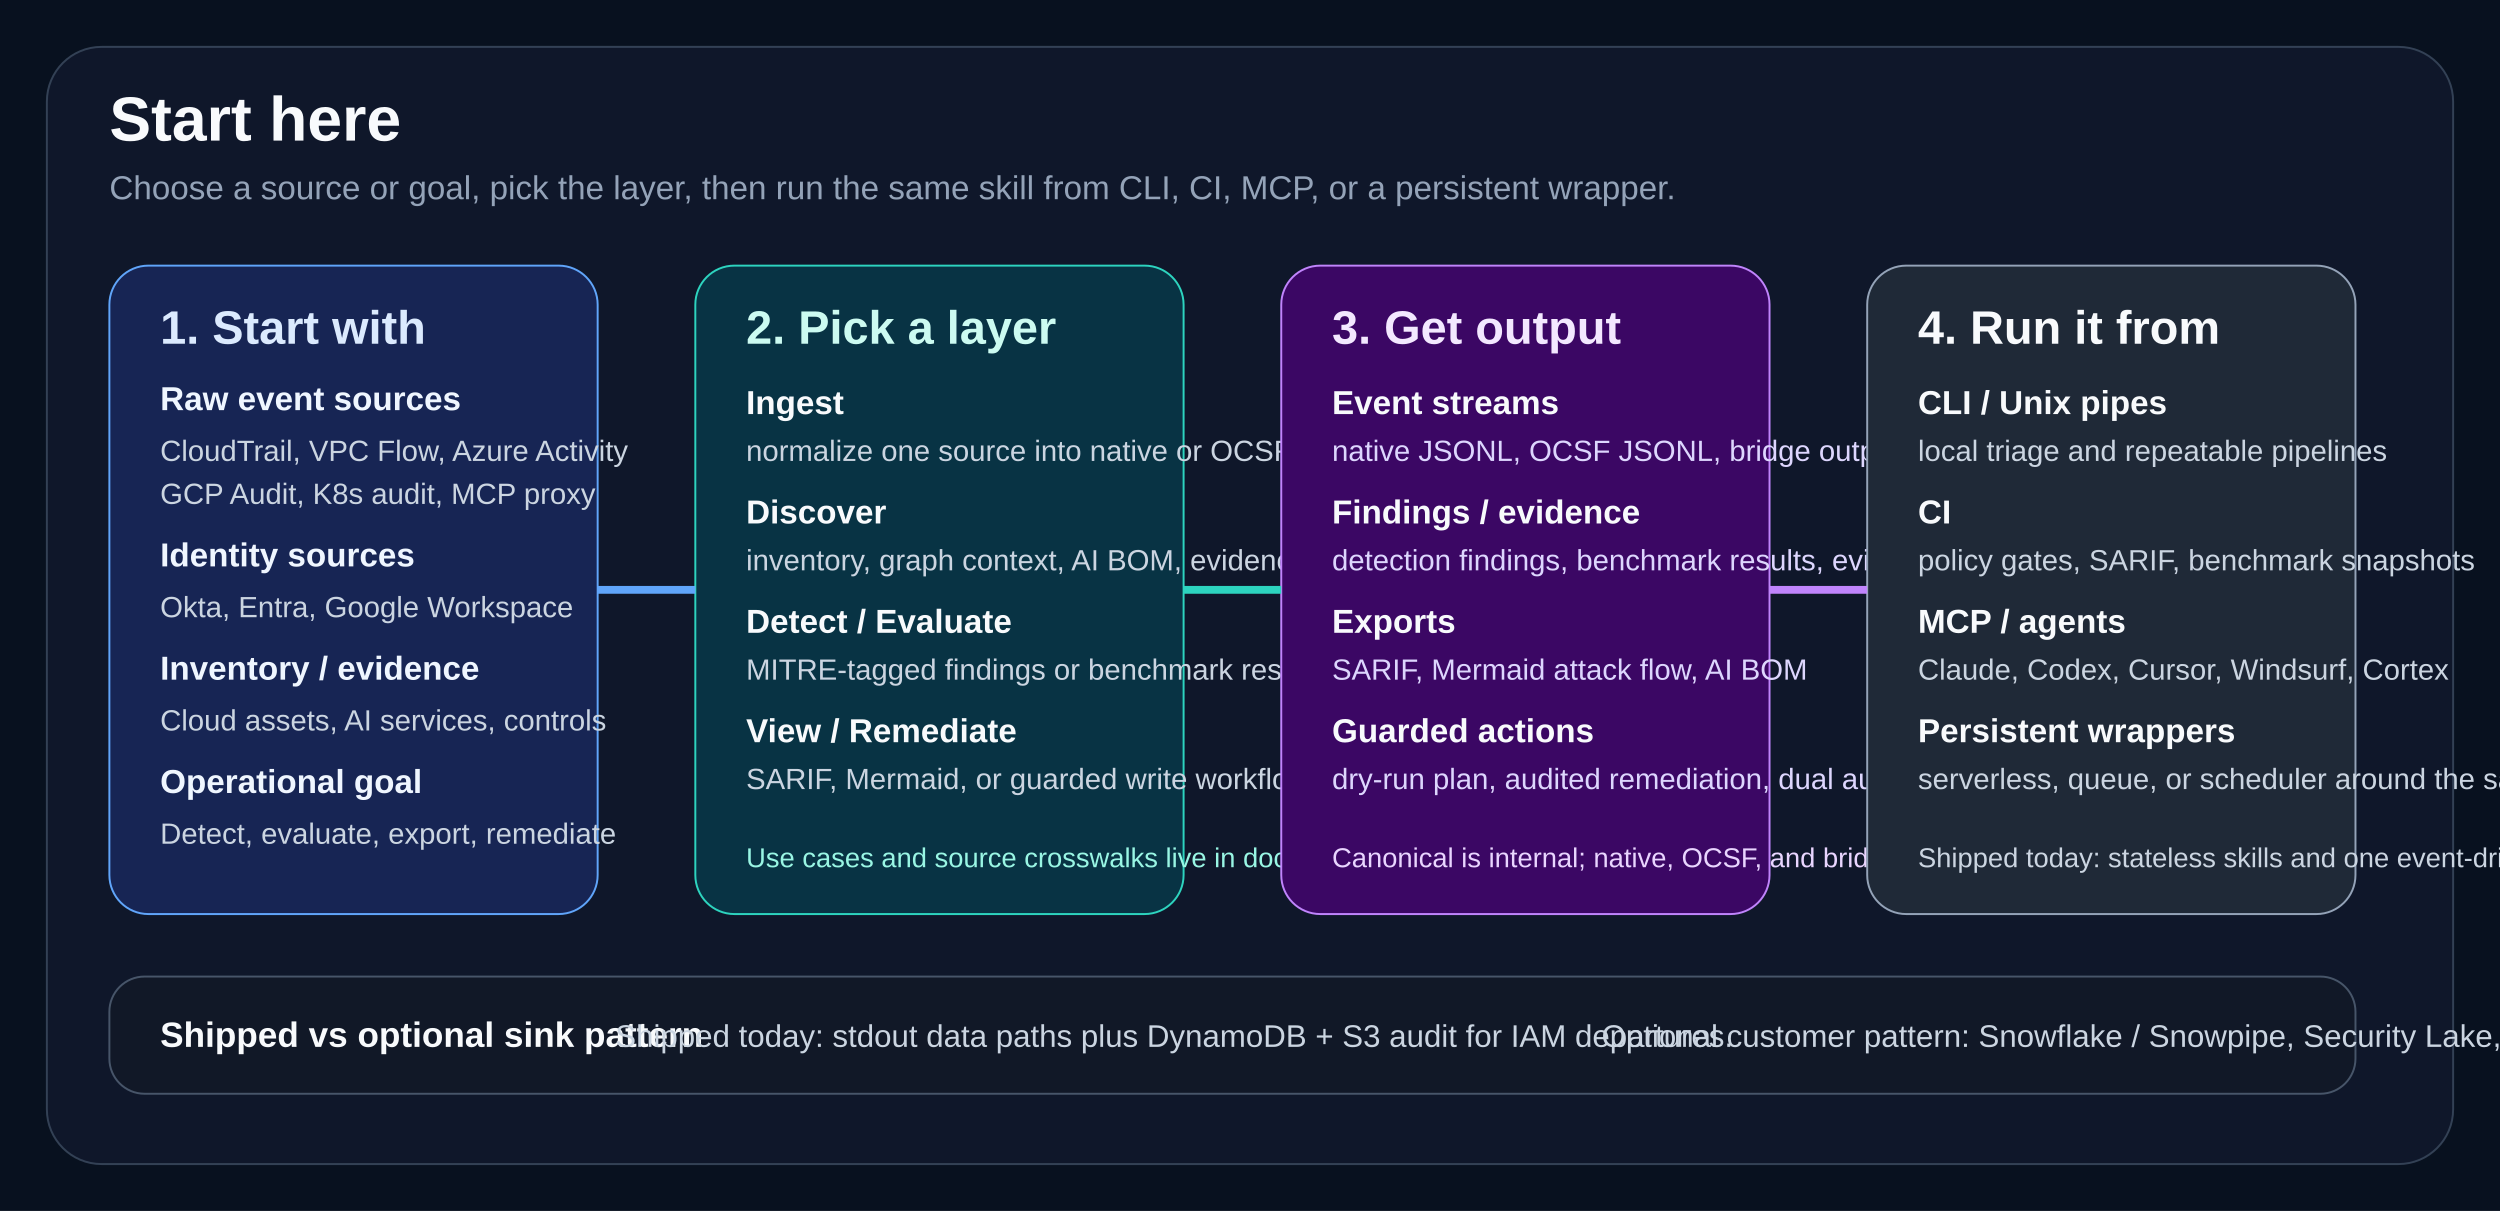
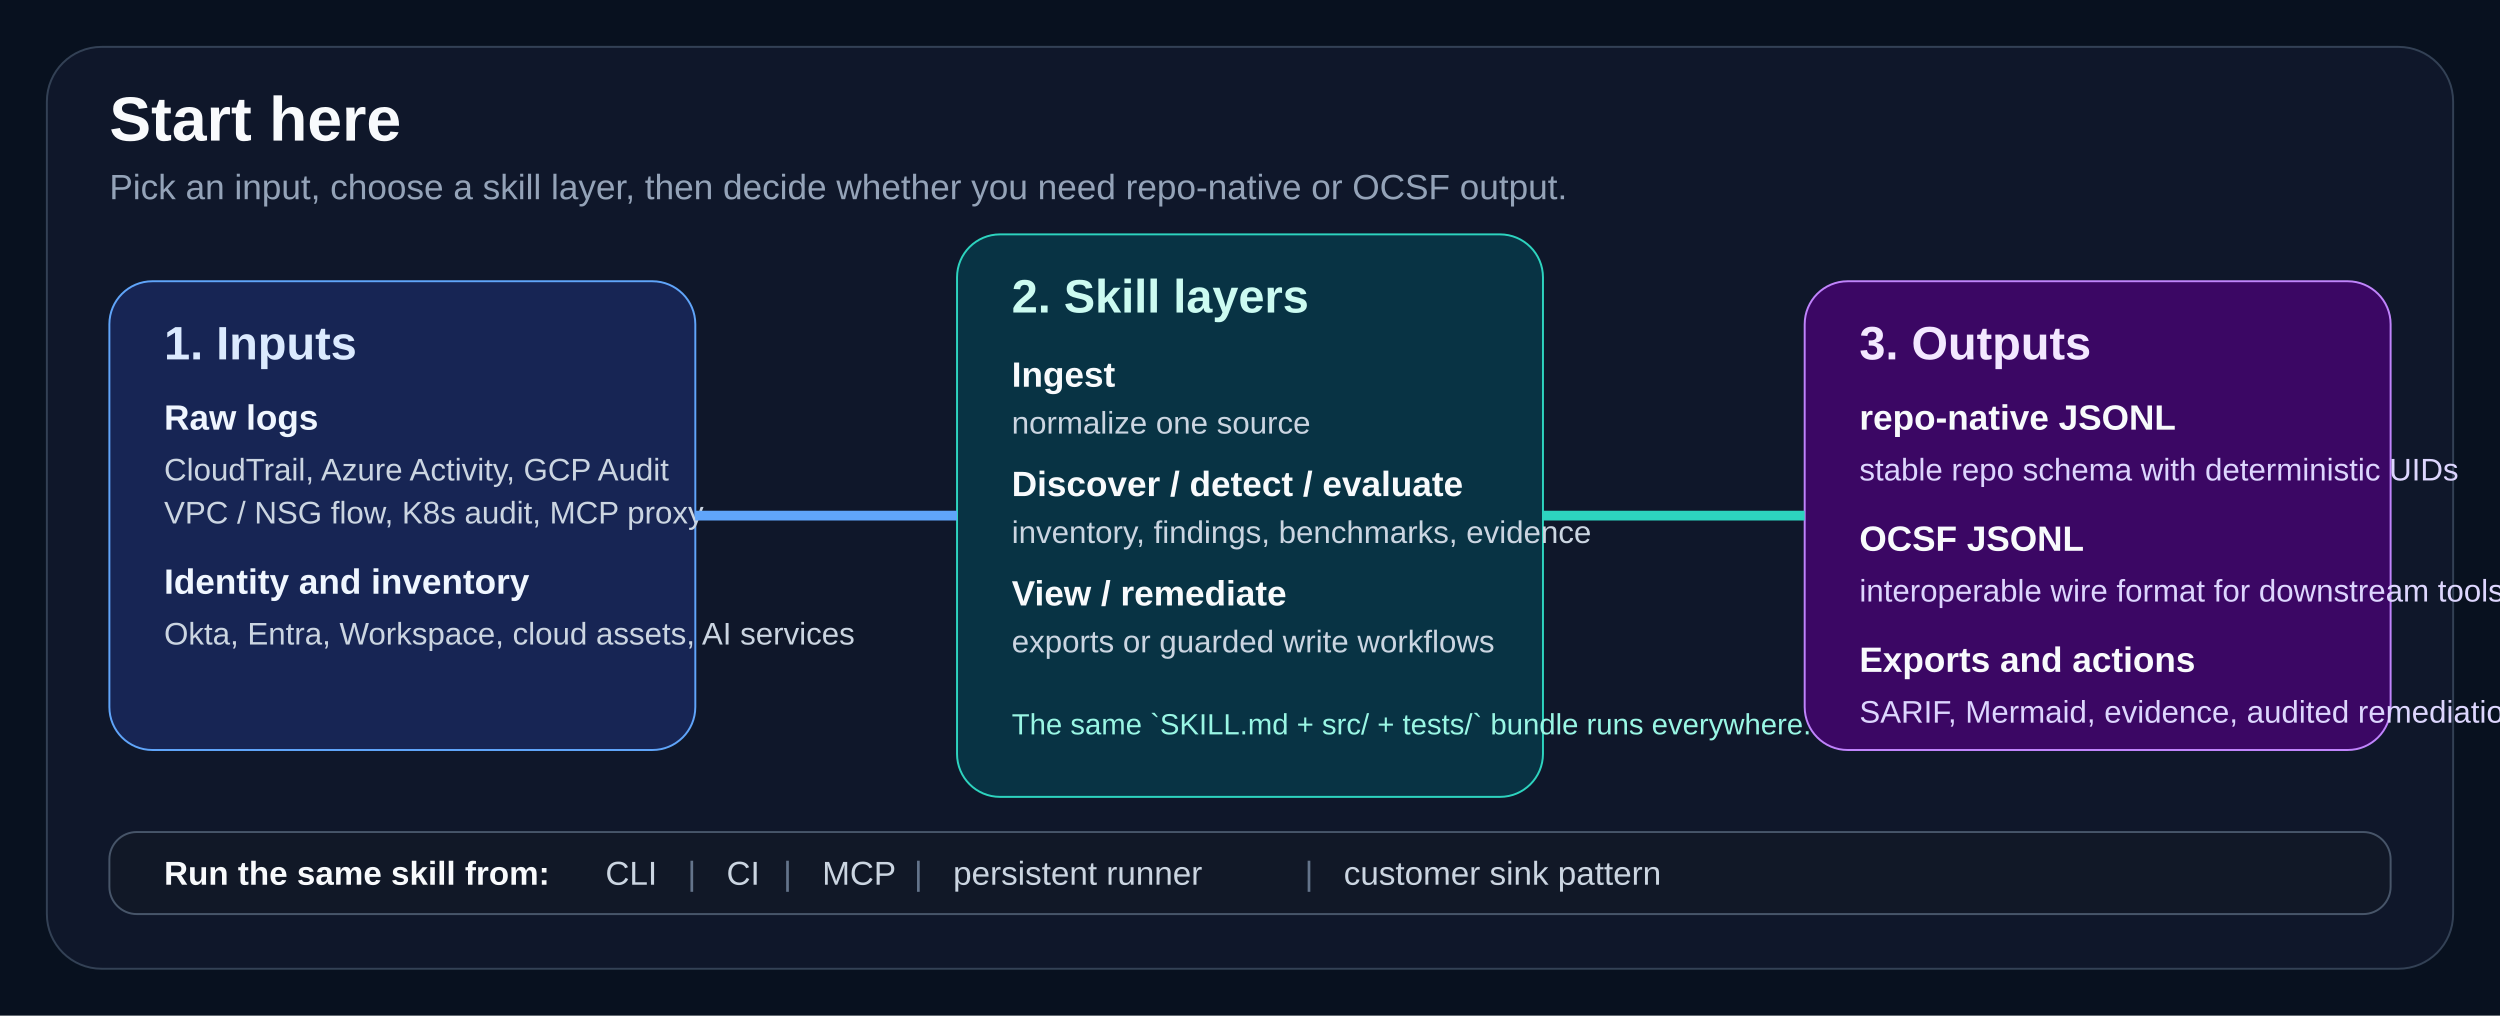
- <svg xmlns="http://www.w3.org/2000/svg" width="1280" height="620" viewBox="0 0 1280 620" role="img" aria-labelledby="title desc">
-   <rect width="1280" height="620" fill="#08111f" />
-   <rect x="24" y="24" width="1232" height="572" rx="28" fill="#0f172a" stroke="#334155" />
+ <svg xmlns="http://www.w3.org/2000/svg" width="1280" height="520" viewBox="0 0 1280 520" role="img" aria-labelledby="title desc">
+   <rect width="1280" height="520" fill="#08111f" />
+   <rect x="24" y="24" width="1232" height="472" rx="28" fill="#0f172a" stroke="#334155" />
  <g font-family="Arial, sans-serif">
    <text x="56" y="72" fill="#f8fafc" font-size="32" font-weight="700">Start here</text>
-     <text x="56" y="102" fill="#94a3b8" font-size="17">Choose a source or goal, pick the layer, then run the same skill from CLI, CI, MCP, or a persistent wrapper.</text>
-     <rect x="56" y="136" width="250" height="332" rx="20" fill="#172554" stroke="#60a5fa" />
-     <text x="82" y="176" fill="#dbeafe" font-size="24" font-weight="700">1. Start with</text>
-     <text x="82" y="210" fill="#eff6ff" font-size="17" font-weight="700">Raw event sources</text>
-     <text x="82" y="236" fill="#cbd5e1" font-size="15">CloudTrail, VPC Flow, Azure Activity</text>
-     <text x="82" y="258" fill="#cbd5e1" font-size="15">GCP Audit, K8s audit, MCP proxy</text>
-     <text x="82" y="290" fill="#eff6ff" font-size="17" font-weight="700">Identity sources</text>
-     <text x="82" y="316" fill="#cbd5e1" font-size="15">Okta, Entra, Google Workspace</text>
-     <text x="82" y="348" fill="#eff6ff" font-size="17" font-weight="700">Inventory / evidence</text>
-     <text x="82" y="374" fill="#cbd5e1" font-size="15">Cloud assets, AI services, controls</text>
-     <text x="82" y="406" fill="#eff6ff" font-size="17" font-weight="700">Operational goal</text>
-     <text x="82" y="432" fill="#cbd5e1" font-size="15">Detect, evaluate, export, remediate</text>
-     <rect x="356" y="136" width="250" height="332" rx="20" fill="#083344" stroke="#2dd4bf" />
-     <text x="382" y="176" fill="#ccfbf1" font-size="24" font-weight="700">2. Pick a layer</text>
-     <text x="382" y="212" fill="#f8fafc" font-size="17" font-weight="700">Ingest</text>
-     <text x="382" y="236" fill="#cbd5e1" font-size="15">normalize one source into native or OCSF</text>
-     <text x="382" y="268" fill="#f8fafc" font-size="17" font-weight="700">Discover</text>
-     <text x="382" y="292" fill="#cbd5e1" font-size="15">inventory, graph context, AI BOM, evidence</text>
-     <text x="382" y="324" fill="#f8fafc" font-size="17" font-weight="700">Detect / Evaluate</text>
-     <text x="382" y="348" fill="#cbd5e1" font-size="15">MITRE-tagged findings or benchmark results</text>
-     <text x="382" y="380" fill="#f8fafc" font-size="17" font-weight="700">View / Remediate</text>
-     <text x="382" y="404" fill="#cbd5e1" font-size="15">SARIF, Mermaid, or guarded write workflow</text>
-     <text x="382" y="444" fill="#99f6e4" font-size="14">Use cases and source crosswalks live in docs/USE_CASES.md</text>
-     <rect x="656" y="136" width="250" height="332" rx="20" fill="#3b0764" stroke="#c084fc" />
-     <text x="682" y="176" fill="#f3e8ff" font-size="24" font-weight="700">3. Get output</text>
-     <text x="682" y="212" fill="#f8fafc" font-size="17" font-weight="700">Event streams</text>
-     <text x="682" y="236" fill="#ddd6fe" font-size="15">native JSONL, OCSF JSONL, bridge output</text>
-     <text x="682" y="268" fill="#f8fafc" font-size="17" font-weight="700">Findings / evidence</text>
-     <text x="682" y="292" fill="#ddd6fe" font-size="15">detection findings, benchmark results, evidence JSON</text>
-     <text x="682" y="324" fill="#f8fafc" font-size="17" font-weight="700">Exports</text>
-     <text x="682" y="348" fill="#ddd6fe" font-size="15">SARIF, Mermaid attack flow, AI BOM</text>
-     <text x="682" y="380" fill="#f8fafc" font-size="17" font-weight="700">Guarded actions</text>
-     <text x="682" y="404" fill="#ddd6fe" font-size="15">dry-run plan, audited remediation, dual audit trail</text>
-     <text x="682" y="444" fill="#e9d5ff" font-size="14">Canonical is internal; native, OCSF, and bridge are projections.</text>
-     <rect x="956" y="136" width="250" height="332" rx="20" fill="#1f2937" stroke="#94a3b8" />
-     <text x="982" y="176" fill="#f8fafc" font-size="24" font-weight="700">4. Run it from</text>
-     <text x="982" y="212" fill="#f8fafc" font-size="17" font-weight="700">CLI / Unix pipes</text>
-     <text x="982" y="236" fill="#cbd5e1" font-size="15">local triage and repeatable pipelines</text>
-     <text x="982" y="268" fill="#f8fafc" font-size="17" font-weight="700">CI</text>
-     <text x="982" y="292" fill="#cbd5e1" font-size="15">policy gates, SARIF, benchmark snapshots</text>
-     <text x="982" y="324" fill="#f8fafc" font-size="17" font-weight="700">MCP / agents</text>
-     <text x="982" y="348" fill="#cbd5e1" font-size="15">Claude, Codex, Cursor, Windsurf, Cortex</text>
-     <text x="982" y="380" fill="#f8fafc" font-size="17" font-weight="700">Persistent wrappers</text>
-     <text x="982" y="404" fill="#cbd5e1" font-size="15">serverless, queue, or scheduler around the same skill</text>
-     <text x="982" y="444" fill="#cbd5e1" font-size="14">Shipped today: stateless skills and one event-driven remediation workflow.</text>
-     <path d="M306 302 L356 302" stroke="#60a5fa" stroke-width="4" fill="none" />
-     <path d="M606 302 L656 302" stroke="#2dd4bf" stroke-width="4" fill="none" />
-     <path d="M906 302 L956 302" stroke="#c084fc" stroke-width="4" fill="none" />
-     <rect x="56" y="500" width="1150" height="60" rx="18" fill="#111827" stroke="#475569" />
-     <text x="82" y="536" fill="#f8fafc" font-size="18" font-weight="700">Shipped vs optional sink pattern</text>
-     <text x="315" y="536" fill="#cbd5e1" font-size="16">Shipped today: stdout data paths plus DynamoDB + S3 audit for IAM departures.</text>
-     <text x="820" y="536" fill="#cbd5e1" font-size="16">Optional customer pattern: Snowflake / Snowpipe, Security Lake, ClickHouse, BigQuery via a sink or runner layer.</text>
+     <text x="56" y="102" fill="#94a3b8" font-size="18">Pick an input, choose a skill layer, then decide whether you need repo-native or OCSF output.</text>
+     <rect x="56" y="144" width="300" height="240" rx="22" fill="#172554" stroke="#60a5fa" />
+     <text x="84" y="184" fill="#dbeafe" font-size="24" font-weight="700">1. Inputs</text>
+     <text x="84" y="220" fill="#eff6ff" font-size="18" font-weight="700">Raw logs</text>
+     <text x="84" y="246" fill="#cbd5e1" font-size="16">CloudTrail, Azure Activity, GCP Audit</text>
+     <text x="84" y="268" fill="#cbd5e1" font-size="16">VPC / NSG flow, K8s audit, MCP proxy</text>
+     <text x="84" y="304" fill="#eff6ff" font-size="18" font-weight="700">Identity and inventory</text>
+     <text x="84" y="330" fill="#cbd5e1" font-size="16">Okta, Entra, Workspace, cloud assets, AI services</text>
+     <rect x="490" y="120" width="300" height="288" rx="22" fill="#083344" stroke="#2dd4bf" />
+     <text x="518" y="160" fill="#ccfbf1" font-size="24" font-weight="700">2. Skill layers</text>
+     <text x="518" y="198" fill="#f8fafc" font-size="18" font-weight="700">Ingest</text>
+     <text x="518" y="222" fill="#cbd5e1" font-size="16">normalize one source</text>
+     <text x="518" y="254" fill="#f8fafc" font-size="18" font-weight="700">Discover / detect / evaluate</text>
+     <text x="518" y="278" fill="#cbd5e1" font-size="16">inventory, findings, benchmarks, evidence</text>
+     <text x="518" y="310" fill="#f8fafc" font-size="18" font-weight="700">View / remediate</text>
+     <text x="518" y="334" fill="#cbd5e1" font-size="16">exports or guarded write workflows</text>
+     <text x="518" y="376" fill="#99f6e4" font-size="15">The same `SKILL.md + src/ + tests/` bundle runs everywhere.</text>
+     <rect x="924" y="144" width="300" height="240" rx="22" fill="#3b0764" stroke="#c084fc" />
+     <text x="952" y="184" fill="#f3e8ff" font-size="24" font-weight="700">3. Outputs</text>
+     <text x="952" y="220" fill="#f8fafc" font-size="18" font-weight="700">repo-native JSONL</text>
+     <text x="952" y="246" fill="#ddd6fe" font-size="16">stable repo schema with deterministic UIDs</text>
+     <text x="952" y="282" fill="#f8fafc" font-size="18" font-weight="700">OCSF JSONL</text>
+     <text x="952" y="308" fill="#ddd6fe" font-size="16">interoperable wire format for downstream tools</text>
+     <text x="952" y="344" fill="#f8fafc" font-size="18" font-weight="700">Exports and actions</text>
+     <text x="952" y="370" fill="#ddd6fe" font-size="16">SARIF, Mermaid, evidence, audited remediation</text>
+     <path d="M356 264 L490 264" stroke="#60a5fa" stroke-width="5" fill="none" />
+     <path d="M790 264 L924 264" stroke="#2dd4bf" stroke-width="5" fill="none" />
+     <rect x="56" y="426" width="1168" height="42" rx="14" fill="#111827" stroke="#475569" />
+     <text x="84" y="453" fill="#f8fafc" font-size="17" font-weight="700">Run the same skill from:</text>
+     <text x="310" y="453" fill="#cbd5e1" font-size="17">CLI</text>
+     <text x="352" y="453" fill="#64748b" font-size="17">|</text>
+     <text x="372" y="453" fill="#cbd5e1" font-size="17">CI</text>
+     <text x="401" y="453" fill="#64748b" font-size="17">|</text>
+     <text x="421" y="453" fill="#cbd5e1" font-size="17">MCP</text>
+     <text x="468" y="453" fill="#64748b" font-size="17">|</text>
+     <text x="488" y="453" fill="#cbd5e1" font-size="17">persistent runner</text>
+     <text x="668" y="453" fill="#64748b" font-size="17">|</text>
+     <text x="688" y="453" fill="#cbd5e1" font-size="17">customer sink pattern</text>
  </g>
</svg>
